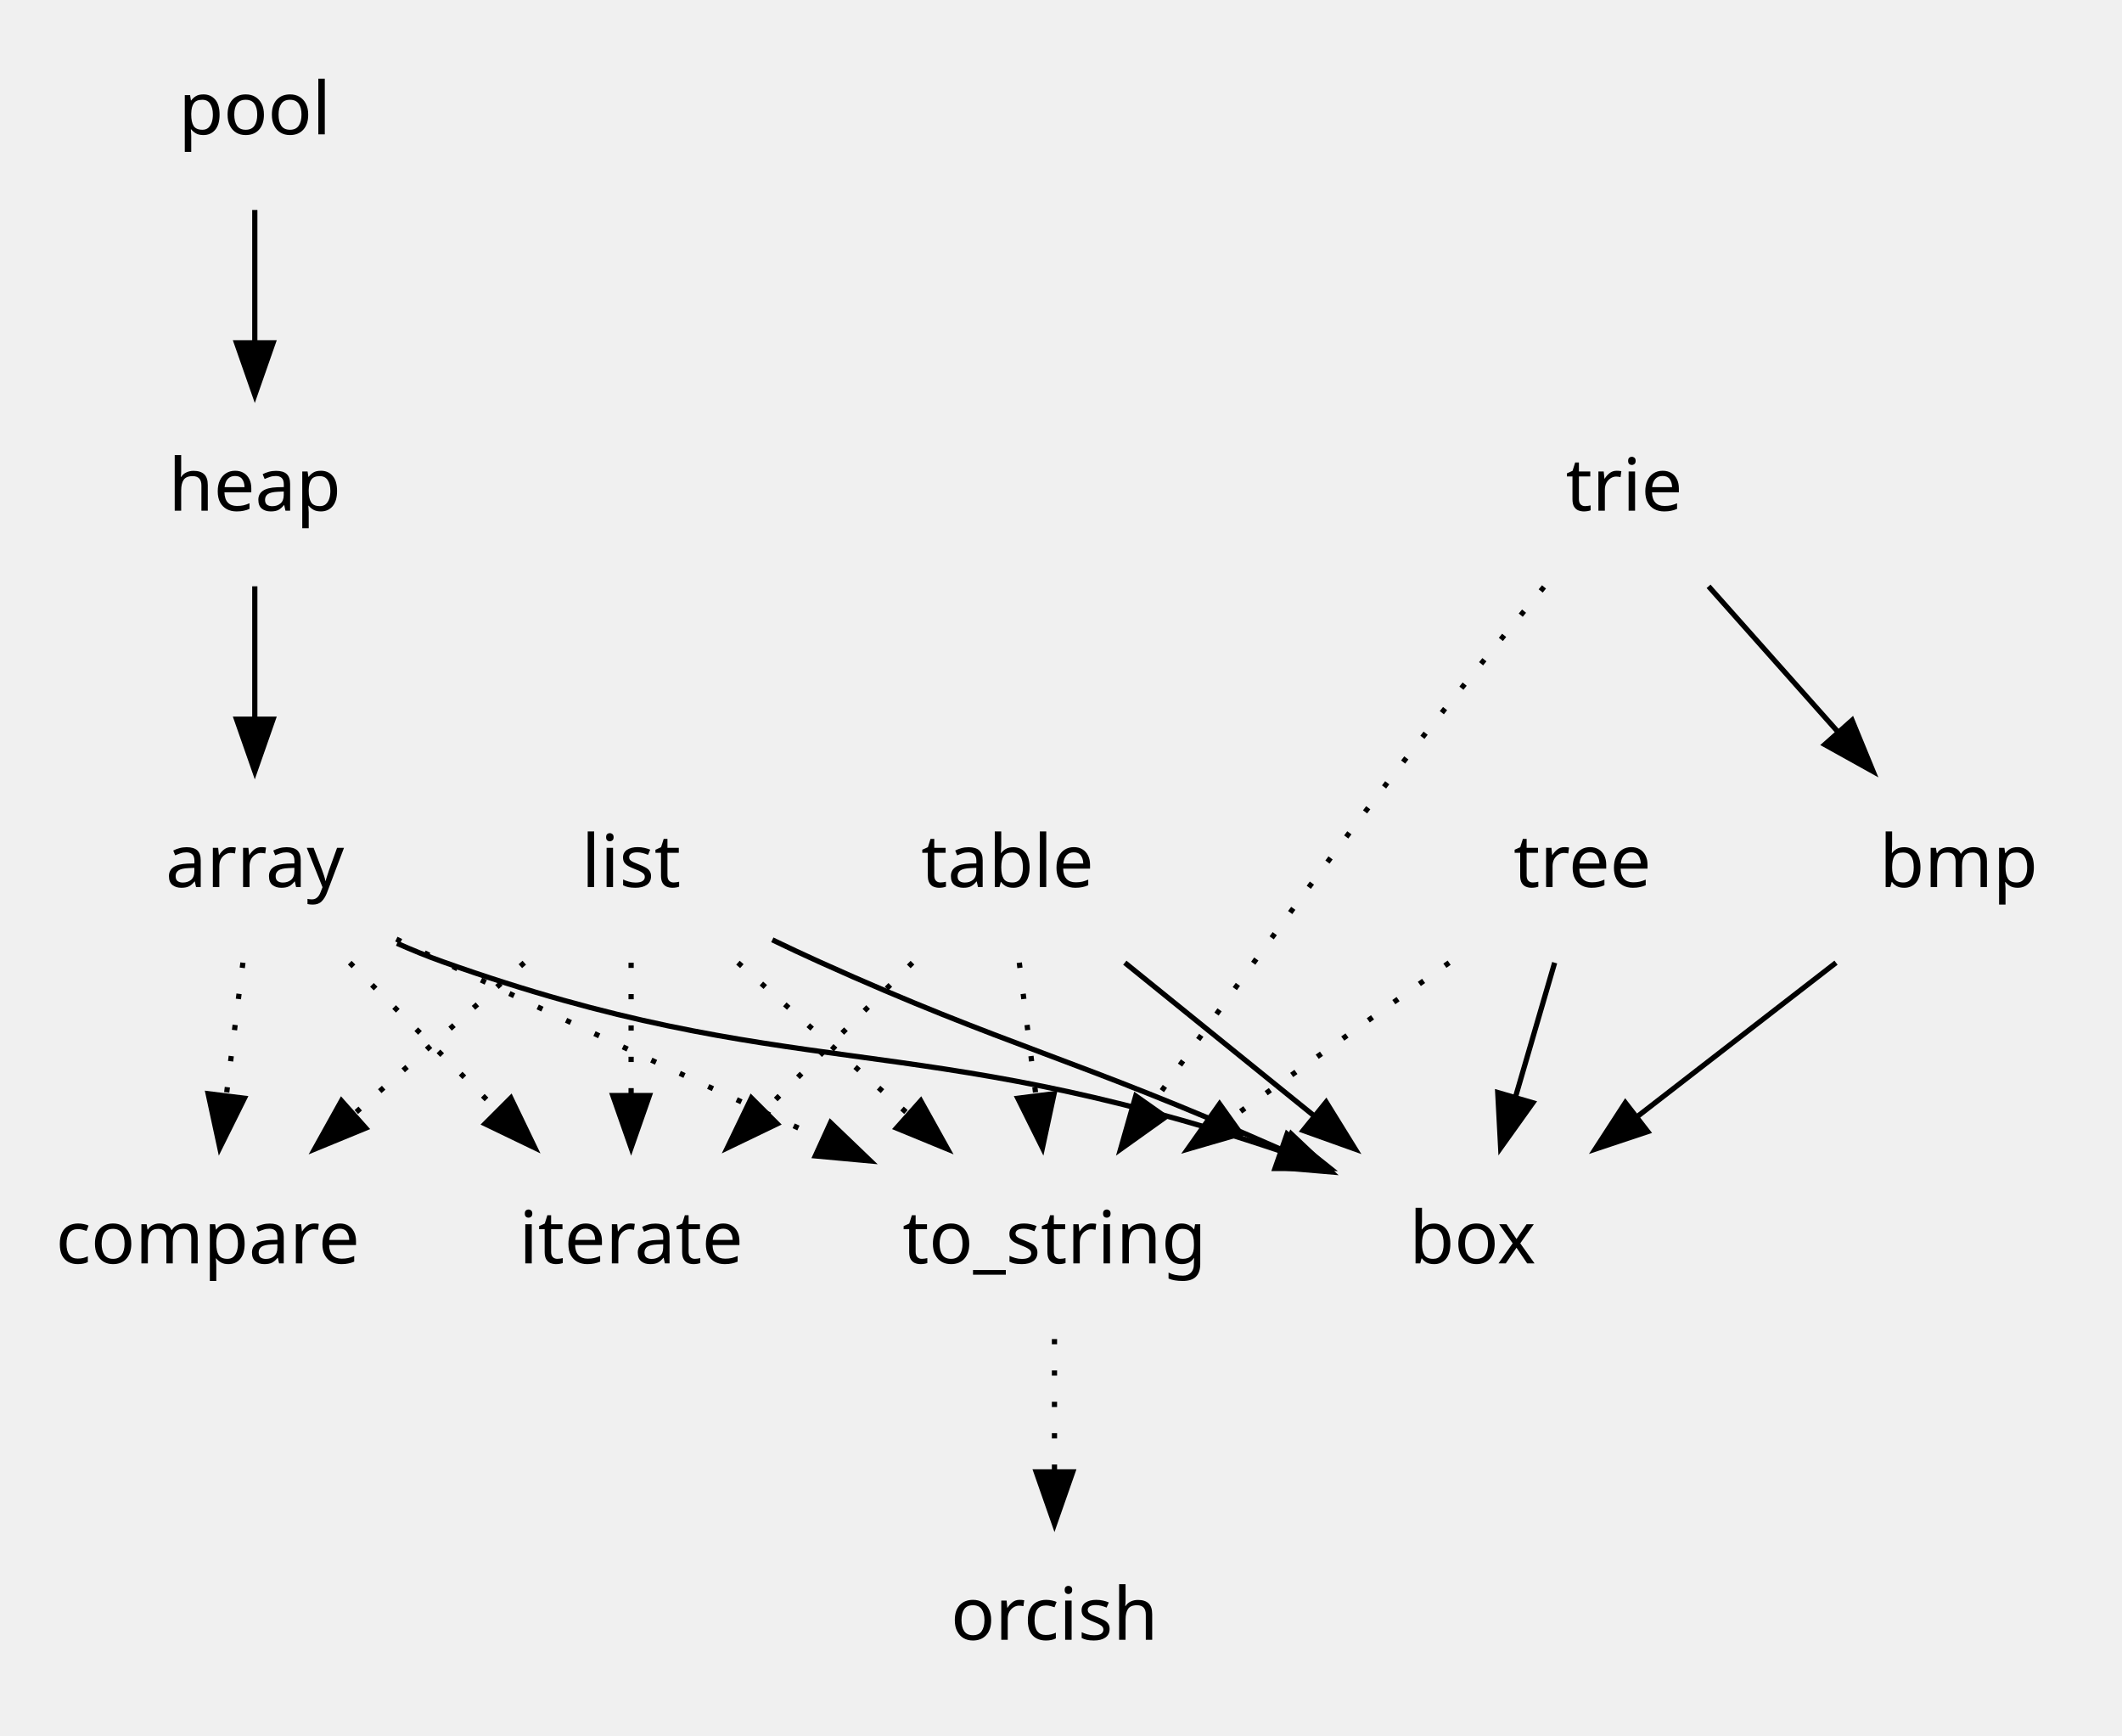
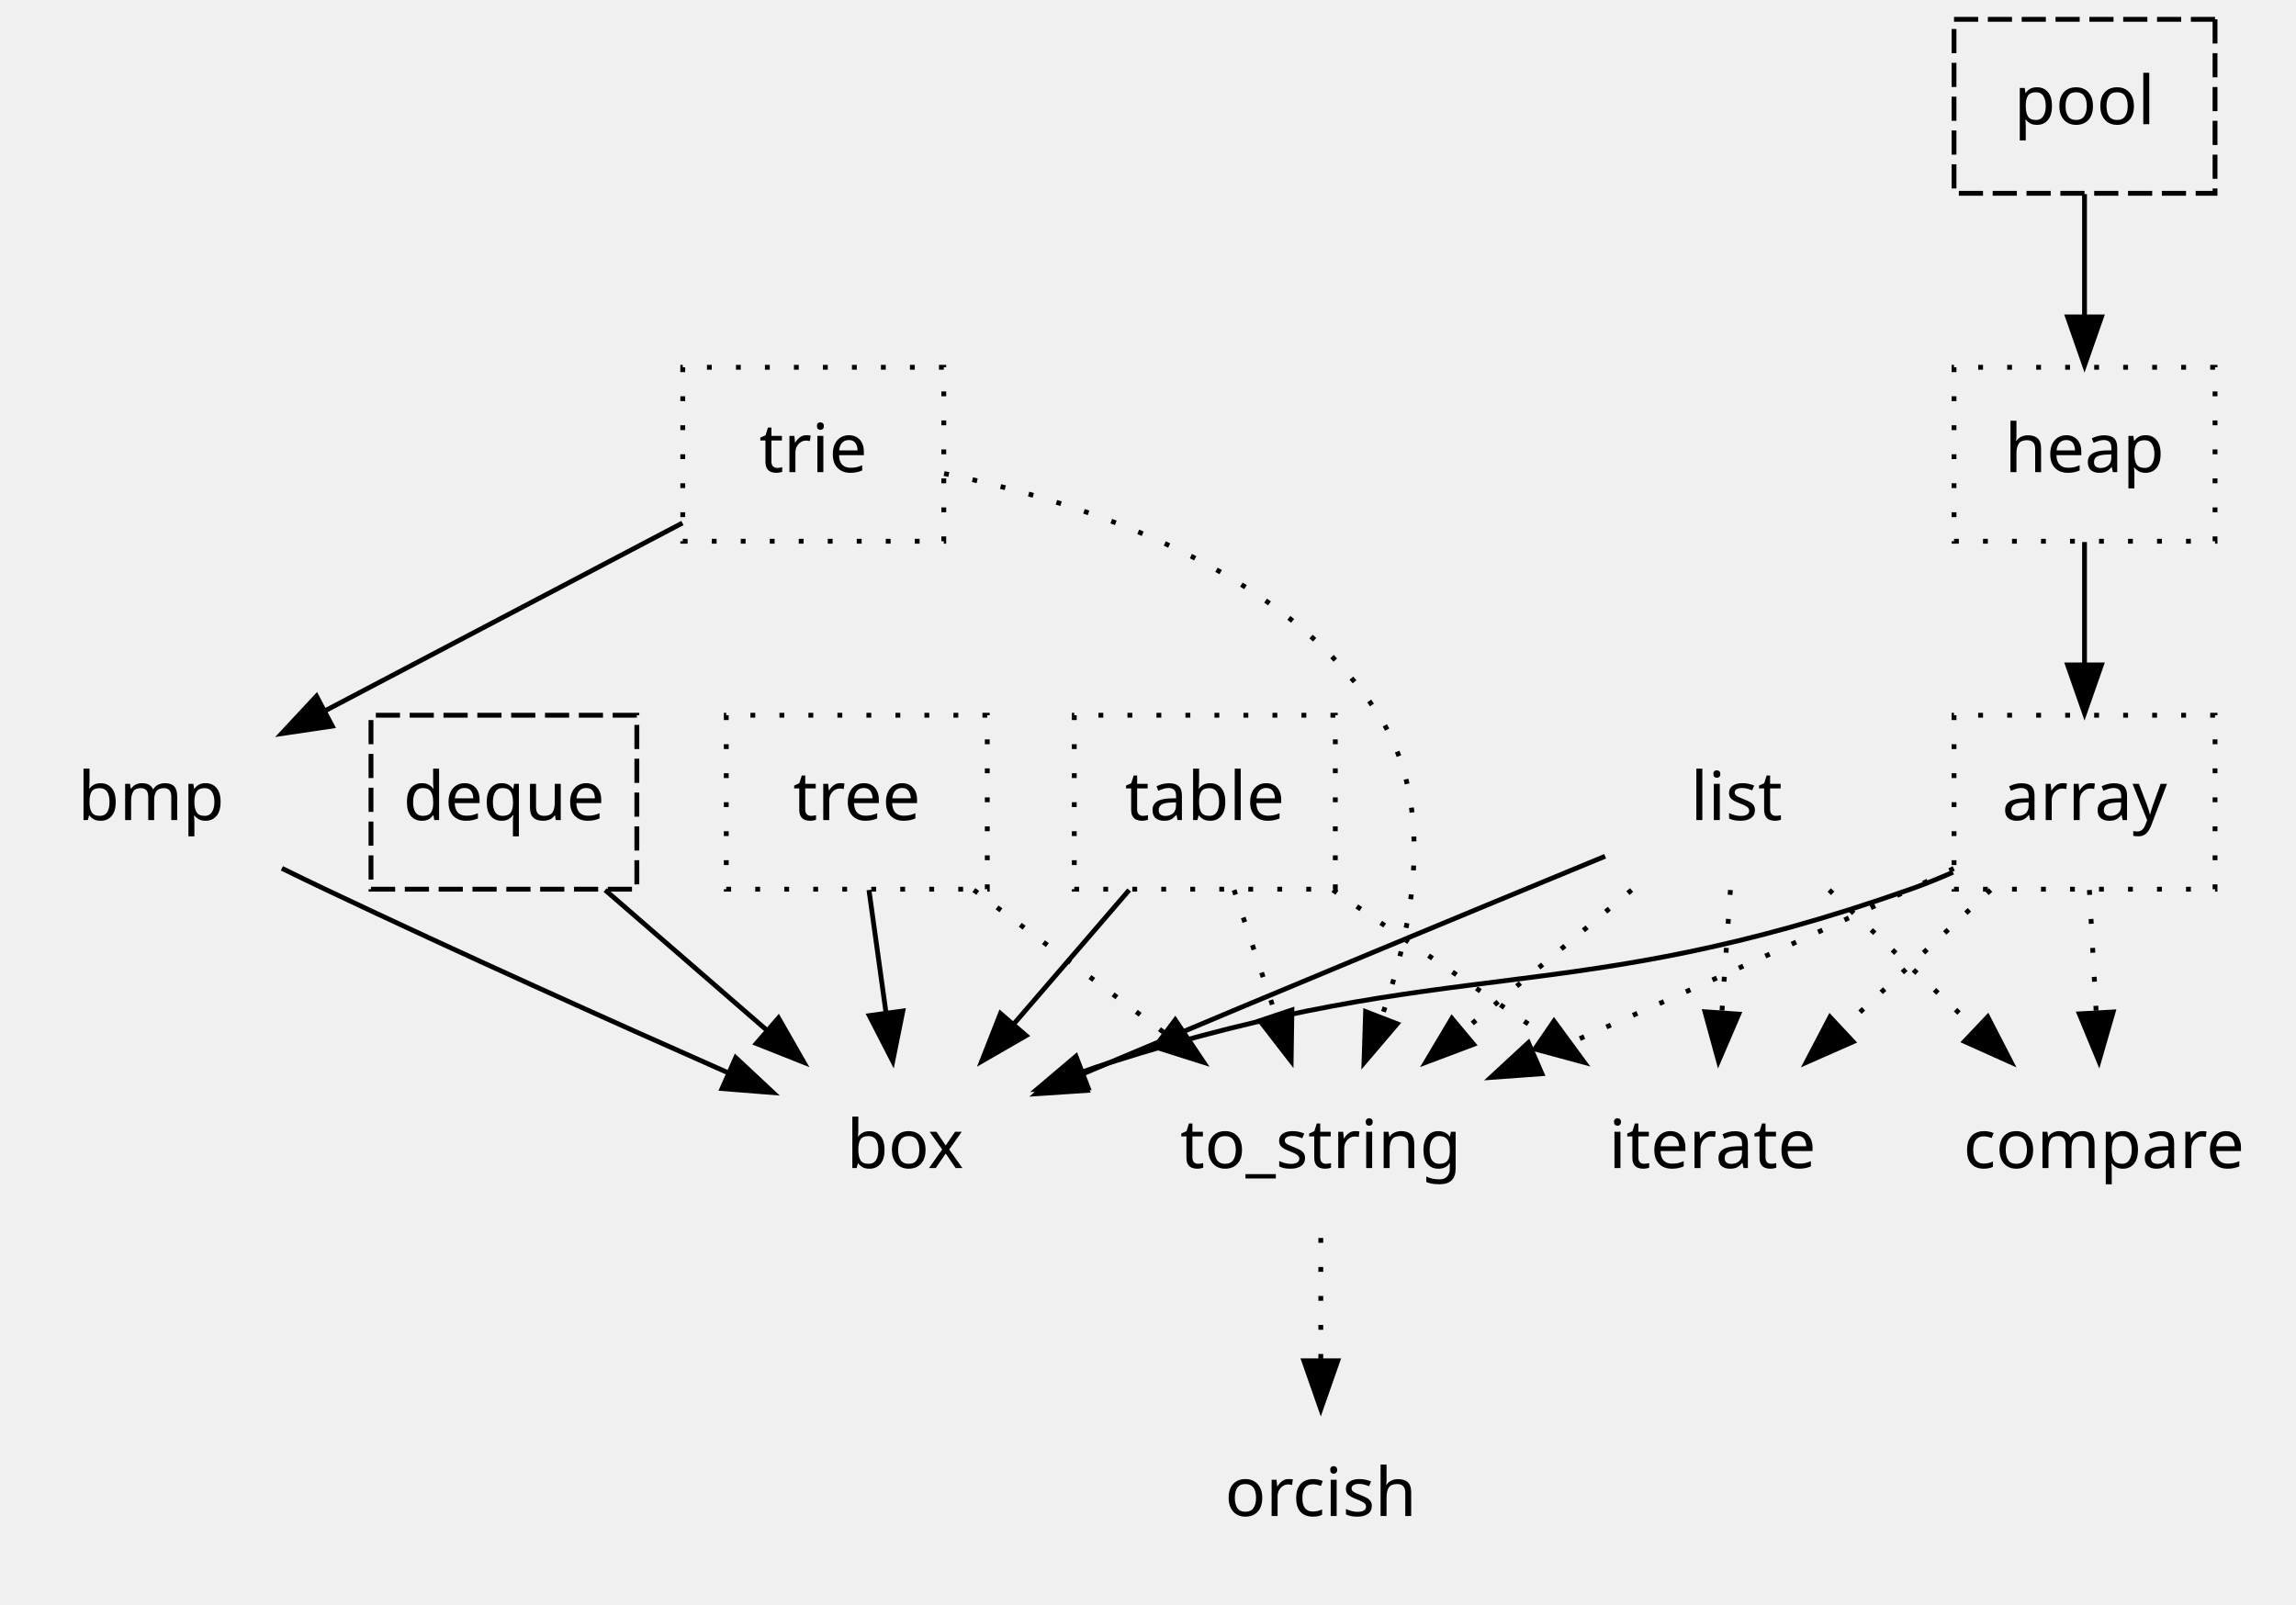
- <svg xmlns="http://www.w3.org/2000/svg" width="406pt" height="332pt" viewBox="0.00 0.00 405.50 332.00">
+ <svg xmlns="http://www.w3.org/2000/svg" width="475pt" height="332pt" viewBox="0.00 0.00 474.50 332.00">
  <style>
	@media (prefers-color-scheme: dark) {
		path { stroke: white !important; };
		polygon { stroke: white !important; fill: white !important; };
		text { fill: white !important; };
	}
</style>
  <g id="graph0" class="graph" transform="scale(1 1) rotate(0) translate(4 328)">
    <g id="node1" class="node">
-       <text text-anchor="middle" x="44.5" y="-158.3" font-family="modern" font-size="14.00" fill="#000000">array</text>
+       <polygon fill="none" stroke="#000000" stroke-dasharray="1,5" points="454,-180 400,-180 400,-144 454,-144 454,-180" />
+       <text text-anchor="middle" x="427" y="-158.3" font-family="modern" font-size="14.00" fill="#000000">array</text>
    </g>
    <g id="node2" class="node">
-       <text text-anchor="middle" x="277.5" y="-86.3" font-family="modern" font-size="14.00" fill="#000000">box</text>
+       <text text-anchor="middle" x="183" y="-86.3" font-family="modern" font-size="14.00" fill="#000000">box</text>
    </g>
    <g id="edge1" class="edge">
-       <path fill="none" stroke="#000000" d="M71.716,-147.533C74.639,-146.239 77.603,-145.031 80.5,-144 146.612,-120.478 170.371,-131.517 240.544,-107.868" />
-       <polygon fill="#000000" stroke="#000000" points="241.997,-111.068 250.285,-104.467 239.69,-104.46 241.997,-111.068" />
+       <path fill="none" stroke="#000000" d="M399.791,-147.514C396.867,-146.223 393.9,-145.021 391,-144 319.794,-118.924 296.912,-130.974 225,-108 223.338,-107.469 221.651,-106.896 219.956,-106.293" />
+       <polygon fill="#000000" stroke="#000000" points="220.866,-102.894 210.276,-102.58 218.359,-109.429 220.866,-102.894" />
    </g>
    <g id="node3" class="node">
-       <text text-anchor="middle" x="116.5" y="-86.3" font-family="modern" font-size="14.00" fill="#000000">iterate</text>
+       <text text-anchor="middle" x="350" y="-86.3" font-family="modern" font-size="14.00" fill="#000000">iterate</text>
    </g>
    <g id="edge2" class="edge">
-       <path fill="none" stroke="#000000" stroke-dasharray="1,5" d="M62.669,-143.831C71.215,-135.285 81.556,-124.944 90.88,-115.62" />
-       <polygon fill="#000000" stroke="#000000" points="93.49,-117.959 98.087,-108.413 88.541,-113.01 93.49,-117.959" />
+       <path fill="none" stroke="#000000" stroke-dasharray="1,5" d="M407.57,-143.831C398.268,-135.134 386.98,-124.578 376.871,-115.126" />
+       <polygon fill="#000000" stroke="#000000" points="379.119,-112.436 369.424,-108.163 374.338,-117.549 379.119,-112.436" />
    </g>
    <g id="node4" class="node">
-       <text text-anchor="middle" x="197.5" y="-86.3" font-family="modern" font-size="14.00" fill="#000000">to_string</text>
+       <text text-anchor="middle" x="269" y="-86.3" font-family="modern" font-size="14.00" fill="#000000">to_string</text>
    </g>
    <g id="edge3" class="edge">
-       <path fill="none" stroke="#000000" stroke-dasharray="1,5" d="M71.582,-148.346C74.585,-146.866 77.603,-145.392 80.5,-144 104.3,-132.561 131.025,-120.191 152.919,-110.18" />
-       <polygon fill="#000000" stroke="#000000" points="154.651,-113.237 162.296,-105.901 151.745,-106.868 154.651,-113.237" />
+       <path fill="none" stroke="#000000" stroke-dasharray="1,5" d="M399.94,-148.3C396.933,-146.828 393.908,-145.37 391,-144 365.492,-131.986 336.658,-119.188 313.428,-109.068" />
+       <polygon fill="#000000" stroke="#000000" points="314.736,-105.82 304.169,-105.046 311.947,-112.24 314.736,-105.82" />
    </g>
    <g id="node5" class="node">
-       <text text-anchor="middle" x="35.5" y="-86.3" font-family="modern" font-size="14.00" fill="#000000">compare</text>
+       <text text-anchor="middle" x="431" y="-86.3" font-family="modern" font-size="14.00" fill="#000000">compare</text>
    </g>
    <g id="edge4" class="edge">
-       <path fill="none" stroke="#000000" stroke-dasharray="1,5" d="M42.229,-143.831C41.266,-136.131 40.122,-126.974 39.052,-118.417" />
-       <polygon fill="#000000" stroke="#000000" points="42.515,-117.902 37.802,-108.413 35.569,-118.77 42.515,-117.902" />
+       <path fill="none" stroke="#000000" stroke-dasharray="1,5" d="M428.009,-143.831C428.437,-136.131 428.946,-126.974 429.421,-118.417" />
+       <polygon fill="#000000" stroke="#000000" points="432.917,-118.592 429.977,-108.413 425.928,-118.204 432.917,-118.592" />
+     </g>
+     <g id="node14" class="node">
+       <text text-anchor="middle" x="269" y="-14.3" font-family="modern" font-size="14.00" fill="#000000">orcish</text>
+     </g>
+     <g id="edge20" class="edge">
+       <path fill="none" stroke="#000000" stroke-dasharray="1,5" d="M269,-71.831C269,-64.131 269,-54.974 269,-46.417" />
+       <polygon fill="#000000" stroke="#000000" points="272.5,-46.413 269,-36.413 265.5,-46.413 272.5,-46.413" />
+     </g>
+     <g id="node6" class="node">
+       <text text-anchor="middle" x="27" y="-158.3" font-family="modern" font-size="14.00" fill="#000000">bmp</text>
+     </g>
+     <g id="edge5" class="edge">
+       <path fill="none" stroke="#000000" d="M54.069,-148.318C57.074,-146.843 60.096,-145.379 63,-144 90.752,-130.824 122.46,-116.591 146.31,-106.046" />
+       <polygon fill="#000000" stroke="#000000" points="147.951,-109.147 155.689,-101.91 145.127,-102.743 147.951,-109.147" />
+     </g>
+     <g id="node7" class="node">
+       <polygon fill="none" stroke="#000000" stroke-dasharray="5,2" points="127.5,-180 72.5,-180 72.5,-144 127.5,-144 127.5,-180" />
+       <text text-anchor="middle" x="100" y="-158.3" font-family="modern" font-size="14.00" fill="#000000">deque</text>
+     </g>
+     <g id="edge6" class="edge">
+       <path fill="none" stroke="#000000" d="M120.944,-143.831C131.069,-135.048 143.378,-124.371 154.355,-114.849" />
+       <polygon fill="#000000" stroke="#000000" points="156.802,-117.359 162.062,-108.163 152.215,-112.072 156.802,-117.359" />
+     </g>
+     <g id="node8" class="node">
+       <polygon fill="none" stroke="#000000" stroke-dasharray="1,5" points="454,-252 400,-252 400,-216 454,-216 454,-252" />
+       <text text-anchor="middle" x="427" y="-230.3" font-family="modern" font-size="14.00" fill="#000000">heap</text>
+     </g>
+     <g id="edge7" class="edge">
+       <path fill="none" stroke="#000000" d="M427,-215.831C427,-208.131 427,-198.974 427,-190.417" />
+       <polygon fill="#000000" stroke="#000000" points="430.5,-190.413 427,-180.413 423.5,-190.413 430.5,-190.413" />
+     </g>
+     <g id="node9" class="node">
+       <text text-anchor="middle" x="355" y="-158.3" font-family="modern" font-size="14.00" fill="#000000">list</text>
+     </g>
+     <g id="edge8" class="edge">
+       <path fill="none" stroke="#000000" d="M327.824,-150.815C301.497,-139.955 260.464,-122.964 225,-108 223.191,-107.237 221.339,-106.453 219.47,-105.659" />
+       <polygon fill="#000000" stroke="#000000" points="220.665,-102.364 210.093,-101.664 217.921,-108.804 220.665,-102.364" />
+     </g>
+     <g id="edge9" class="edge">
+       <path fill="none" stroke="#000000" stroke-dasharray="1,5" d="M353.738,-143.831C353.204,-136.131 352.568,-126.974 351.973,-118.417" />
+       <polygon fill="#000000" stroke="#000000" points="355.463,-118.147 351.279,-108.413 348.48,-118.632 355.463,-118.147" />
+     </g>
+     <g id="edge10" class="edge">
+       <path fill="none" stroke="#000000" stroke-dasharray="1,5" d="M333.299,-143.831C322.808,-135.048 310.055,-124.371 298.681,-114.849" />
+       <polygon fill="#000000" stroke="#000000" points="300.609,-111.899 290.695,-108.163 296.115,-117.266 300.609,-111.899" />
+     </g>
+     <g id="edge11" class="edge">
+       <path fill="none" stroke="#000000" stroke-dasharray="1,5" d="M374.178,-143.831C383.359,-135.134 394.501,-124.578 404.478,-115.126" />
+       <polygon fill="#000000" stroke="#000000" points="406.976,-117.581 411.828,-108.163 402.161,-112.499 406.976,-117.581" />
+     </g>
+     <g id="node10" class="node">
+       <polygon fill="none" stroke="#000000" stroke-dasharray="5,2" points="454,-324 400,-324 400,-288 454,-288 454,-324" />
+       <text text-anchor="middle" x="427" y="-302.3" font-family="modern" font-size="14.00" fill="#000000">pool</text>
+     </g>
+     <g id="edge12" class="edge">
+       <path fill="none" stroke="#000000" d="M427,-287.831C427,-280.131 427,-270.974 427,-262.417" />
+       <polygon fill="#000000" stroke="#000000" points="430.5,-262.413 427,-252.413 423.5,-262.413 430.5,-262.413" />
+     </g>
+     <g id="node11" class="node">
+       <polygon fill="none" stroke="#000000" stroke-dasharray="1,5" points="272,-180 218,-180 218,-144 272,-144 272,-180" />
+       <text text-anchor="middle" x="245" y="-158.3" font-family="modern" font-size="14.00" fill="#000000">table</text>
+     </g>
+     <g id="edge13" class="edge">
+       <path fill="none" stroke="#000000" d="M229.355,-143.831C222.141,-135.454 213.443,-125.353 205.54,-116.175" />
+       <polygon fill="#000000" stroke="#000000" points="208.033,-113.707 198.856,-108.413 202.729,-118.275 208.033,-113.707" />
+     </g>
+     <g id="edge14" class="edge">
+       <path fill="none" stroke="#000000" stroke-dasharray="1,5" d="M271.496,-143.831C284.677,-134.793 300.785,-123.748 314.971,-114.02" />
+       <polygon fill="#000000" stroke="#000000" points="317.245,-116.705 323.512,-108.163 313.286,-110.932 317.245,-116.705" />
+     </g>
+     <g id="edge15" class="edge">
+       <path fill="none" stroke="#000000" stroke-dasharray="1,5" d="M251.056,-143.831C253.651,-136.046 256.742,-126.773 259.622,-118.135" />
+       <polygon fill="#000000" stroke="#000000" points="263.02,-119.007 262.862,-108.413 256.38,-116.793 263.02,-119.007" />
+     </g>
+     <g id="node12" class="node">
+       <polygon fill="none" stroke="#000000" stroke-dasharray="1,5" points="200,-180 146,-180 146,-144 200,-144 200,-180" />
+       <text text-anchor="middle" x="173" y="-158.3" font-family="modern" font-size="14.00" fill="#000000">tree</text>
+     </g>
+     <g id="edge16" class="edge">
+       <path fill="none" stroke="#000000" d="M175.523,-143.831C176.593,-136.131 177.865,-126.974 179.053,-118.417" />
+       <polygon fill="#000000" stroke="#000000" points="182.534,-118.8 180.443,-108.413 175.6,-117.837 182.534,-118.8" />
+     </g>
+     <g id="edge17" class="edge">
+       <path fill="none" stroke="#000000" stroke-dasharray="1,5" d="M197.225,-143.831C209.163,-134.878 223.726,-123.956 236.606,-114.296" />
+       <polygon fill="#000000" stroke="#000000" points="238.883,-116.963 244.783,-108.163 234.683,-111.363 238.883,-116.963" />
    </g>
    <g id="node13" class="node">
-       <text text-anchor="middle" x="197.5" y="-14.3" font-family="modern" font-size="14.00" fill="#000000">orcish</text>
+       <polygon fill="none" stroke="#000000" stroke-dasharray="1,5" points="191,-252 137,-252 137,-216 191,-216 191,-252" />
+       <text text-anchor="middle" x="164" y="-230.3" font-family="modern" font-size="14.00" fill="#000000">trie</text>
    </g>
    <g id="edge19" class="edge">
-       <path fill="none" stroke="#000000" stroke-dasharray="1,5" d="M197.5,-71.831C197.5,-64.131 197.5,-54.974 197.5,-46.417" />
-       <polygon fill="#000000" stroke="#000000" points="201,-46.413 197.5,-36.413 194,-46.413 201,-46.413" />
-     </g>
-     <g id="node6" class="node">
-       <text text-anchor="middle" x="370.5" y="-158.3" font-family="modern" font-size="14.00" fill="#000000">bmp</text>
-     </g>
-     <g id="edge5" class="edge">
-       <path fill="none" stroke="#000000" d="M347.032,-143.831C335.467,-134.878 321.36,-123.956 308.882,-114.296" />
-       <polygon fill="#000000" stroke="#000000" points="311.01,-111.517 300.96,-108.163 306.725,-117.052 311.01,-111.517" />
-     </g>
-     <g id="node7" class="node">
-       <text text-anchor="middle" x="44.5" y="-230.3" font-family="modern" font-size="14.00" fill="#000000">heap</text>
-     </g>
-     <g id="edge6" class="edge">
-       <path fill="none" stroke="#000000" d="M44.5,-215.831C44.5,-208.131 44.5,-198.974 44.5,-190.417" />
-       <polygon fill="#000000" stroke="#000000" points="48,-190.413 44.5,-180.413 41,-190.413 48,-190.413" />
-     </g>
-     <g id="node8" class="node">
-       <text text-anchor="middle" x="116.5" y="-158.3" font-family="modern" font-size="14.00" fill="#000000">list</text>
-     </g>
-     <g id="edge7" class="edge">
-       <path fill="none" stroke="#000000" d="M143.516,-148.204C146.531,-146.751 149.57,-145.322 152.5,-144 188.732,-127.645 200.946,-125.754 241.159,-107.977" />
-       <polygon fill="#000000" stroke="#000000" points="242.791,-111.081 250.484,-103.796 239.927,-104.694 242.791,-111.081" />
-     </g>
-     <g id="edge8" class="edge">
-       <path fill="none" stroke="#000000" stroke-dasharray="1,5" d="M116.5,-143.831C116.5,-136.131 116.5,-126.974 116.5,-118.417" />
-       <polygon fill="#000000" stroke="#000000" points="120,-118.413 116.5,-108.413 113,-118.413 120,-118.413" />
-     </g>
-     <g id="edge9" class="edge">
-       <path fill="none" stroke="#000000" stroke-dasharray="1,5" d="M136.94,-143.831C146.821,-135.048 158.832,-124.371 169.545,-114.849" />
-       <polygon fill="#000000" stroke="#000000" points="171.918,-117.422 177.067,-108.163 167.267,-112.191 171.918,-117.422" />
-     </g>
-     <g id="edge10" class="edge">
-       <path fill="none" stroke="#000000" stroke-dasharray="1,5" d="M96.06,-143.831C86.18,-135.048 74.168,-124.371 63.455,-114.849" />
-       <polygon fill="#000000" stroke="#000000" points="65.733,-112.191 55.933,-108.163 61.082,-117.422 65.733,-112.191" />
-     </g>
-     <g id="node9" class="node">
-       <text text-anchor="middle" x="44.5" y="-302.3" font-family="modern" font-size="14.00" fill="#000000">pool</text>
-     </g>
-     <g id="edge11" class="edge">
-       <path fill="none" stroke="#000000" d="M44.5,-287.831C44.5,-280.131 44.5,-270.974 44.5,-262.417" />
-       <polygon fill="#000000" stroke="#000000" points="48,-262.413 44.5,-252.413 41,-262.413 48,-262.413" />
-     </g>
-     <g id="node10" class="node">
-       <text text-anchor="middle" x="188.5" y="-158.3" font-family="modern" font-size="14.00" fill="#000000">table</text>
-     </g>
-     <g id="edge12" class="edge">
-       <path fill="none" stroke="#000000" d="M210.958,-143.831C221.921,-134.963 235.27,-124.164 247.126,-114.572" />
-       <polygon fill="#000000" stroke="#000000" points="249.476,-117.173 255.049,-108.163 245.073,-111.731 249.476,-117.173" />
-     </g>
-     <g id="edge13" class="edge">
-       <path fill="none" stroke="#000000" stroke-dasharray="1,5" d="M170.331,-143.831C161.785,-135.285 151.444,-124.944 142.12,-115.62" />
-       <polygon fill="#000000" stroke="#000000" points="144.459,-113.01 134.913,-108.413 139.51,-117.959 144.459,-113.01" />
-     </g>
-     <g id="edge14" class="edge">
-       <path fill="none" stroke="#000000" stroke-dasharray="1,5" d="M190.771,-143.831C191.734,-136.131 192.878,-126.974 193.948,-118.417" />
-       <polygon fill="#000000" stroke="#000000" points="197.431,-118.77 195.198,-108.413 190.485,-117.902 197.431,-118.77" />
-     </g>
-     <g id="node11" class="node">
-       <text text-anchor="middle" x="298.5" y="-158.3" font-family="modern" font-size="14.00" fill="#000000">tree</text>
-     </g>
-     <g id="edge15" class="edge">
-       <path fill="none" stroke="#000000" d="M293.201,-143.831C290.93,-136.046 288.225,-126.773 285.706,-118.135" />
-       <polygon fill="#000000" stroke="#000000" points="289.031,-117.033 282.87,-108.413 282.311,-118.993 289.031,-117.033" />
-     </g>
-     <g id="edge16" class="edge">
-       <path fill="none" stroke="#000000" stroke-dasharray="1,5" d="M273.013,-143.831C260.334,-134.793 244.84,-123.748 231.195,-114.02" />
-       <polygon fill="#000000" stroke="#000000" points="233.153,-111.118 222.978,-108.163 229.089,-116.818 233.153,-111.118" />
-     </g>
-     <g id="node12" class="node">
-       <text text-anchor="middle" x="306.5" y="-230.3" font-family="modern" font-size="14.00" fill="#000000">trie</text>
+       <path fill="none" stroke="#000000" stroke-dasharray="1,5" d="M191.066,-230.012C219.029,-224.292 261.286,-210.811 281,-180 292.81,-161.542 288.255,-136.591 281.626,-117.642" />
+       <polygon fill="#000000" stroke="#000000" points="284.801,-116.147 277.934,-108.079 278.271,-118.669 284.801,-116.147" />
    </g>
    <g id="edge18" class="edge">
-       <path fill="none" stroke="#000000" stroke-dasharray="1,5" d="M291.161,-215.719C282.581,-205.358 271.777,-192.088 262.5,-180 246.365,-158.976 228.811,-134.573 216.017,-116.485" />
-       <polygon fill="#000000" stroke="#000000" points="218.768,-114.313 210.145,-108.156 213.046,-118.346 218.768,-114.313" />
-     </g>
-     <g id="edge17" class="edge">
-       <path fill="none" stroke="#000000" d="M322.65,-215.831C330.172,-207.369 339.257,-197.149 347.48,-187.897" />
-       <polygon fill="#000000" stroke="#000000" points="350.105,-190.213 354.133,-180.413 344.873,-185.562 350.105,-190.213" />
+       <path fill="none" stroke="#000000" d="M136.933,-219.775C115.824,-208.681 86.305,-193.168 63.171,-181.009" />
+       <polygon fill="#000000" stroke="#000000" points="64.491,-177.749 54.011,-176.195 61.234,-183.946 64.491,-177.749" />
    </g>
  </g>
</svg>
